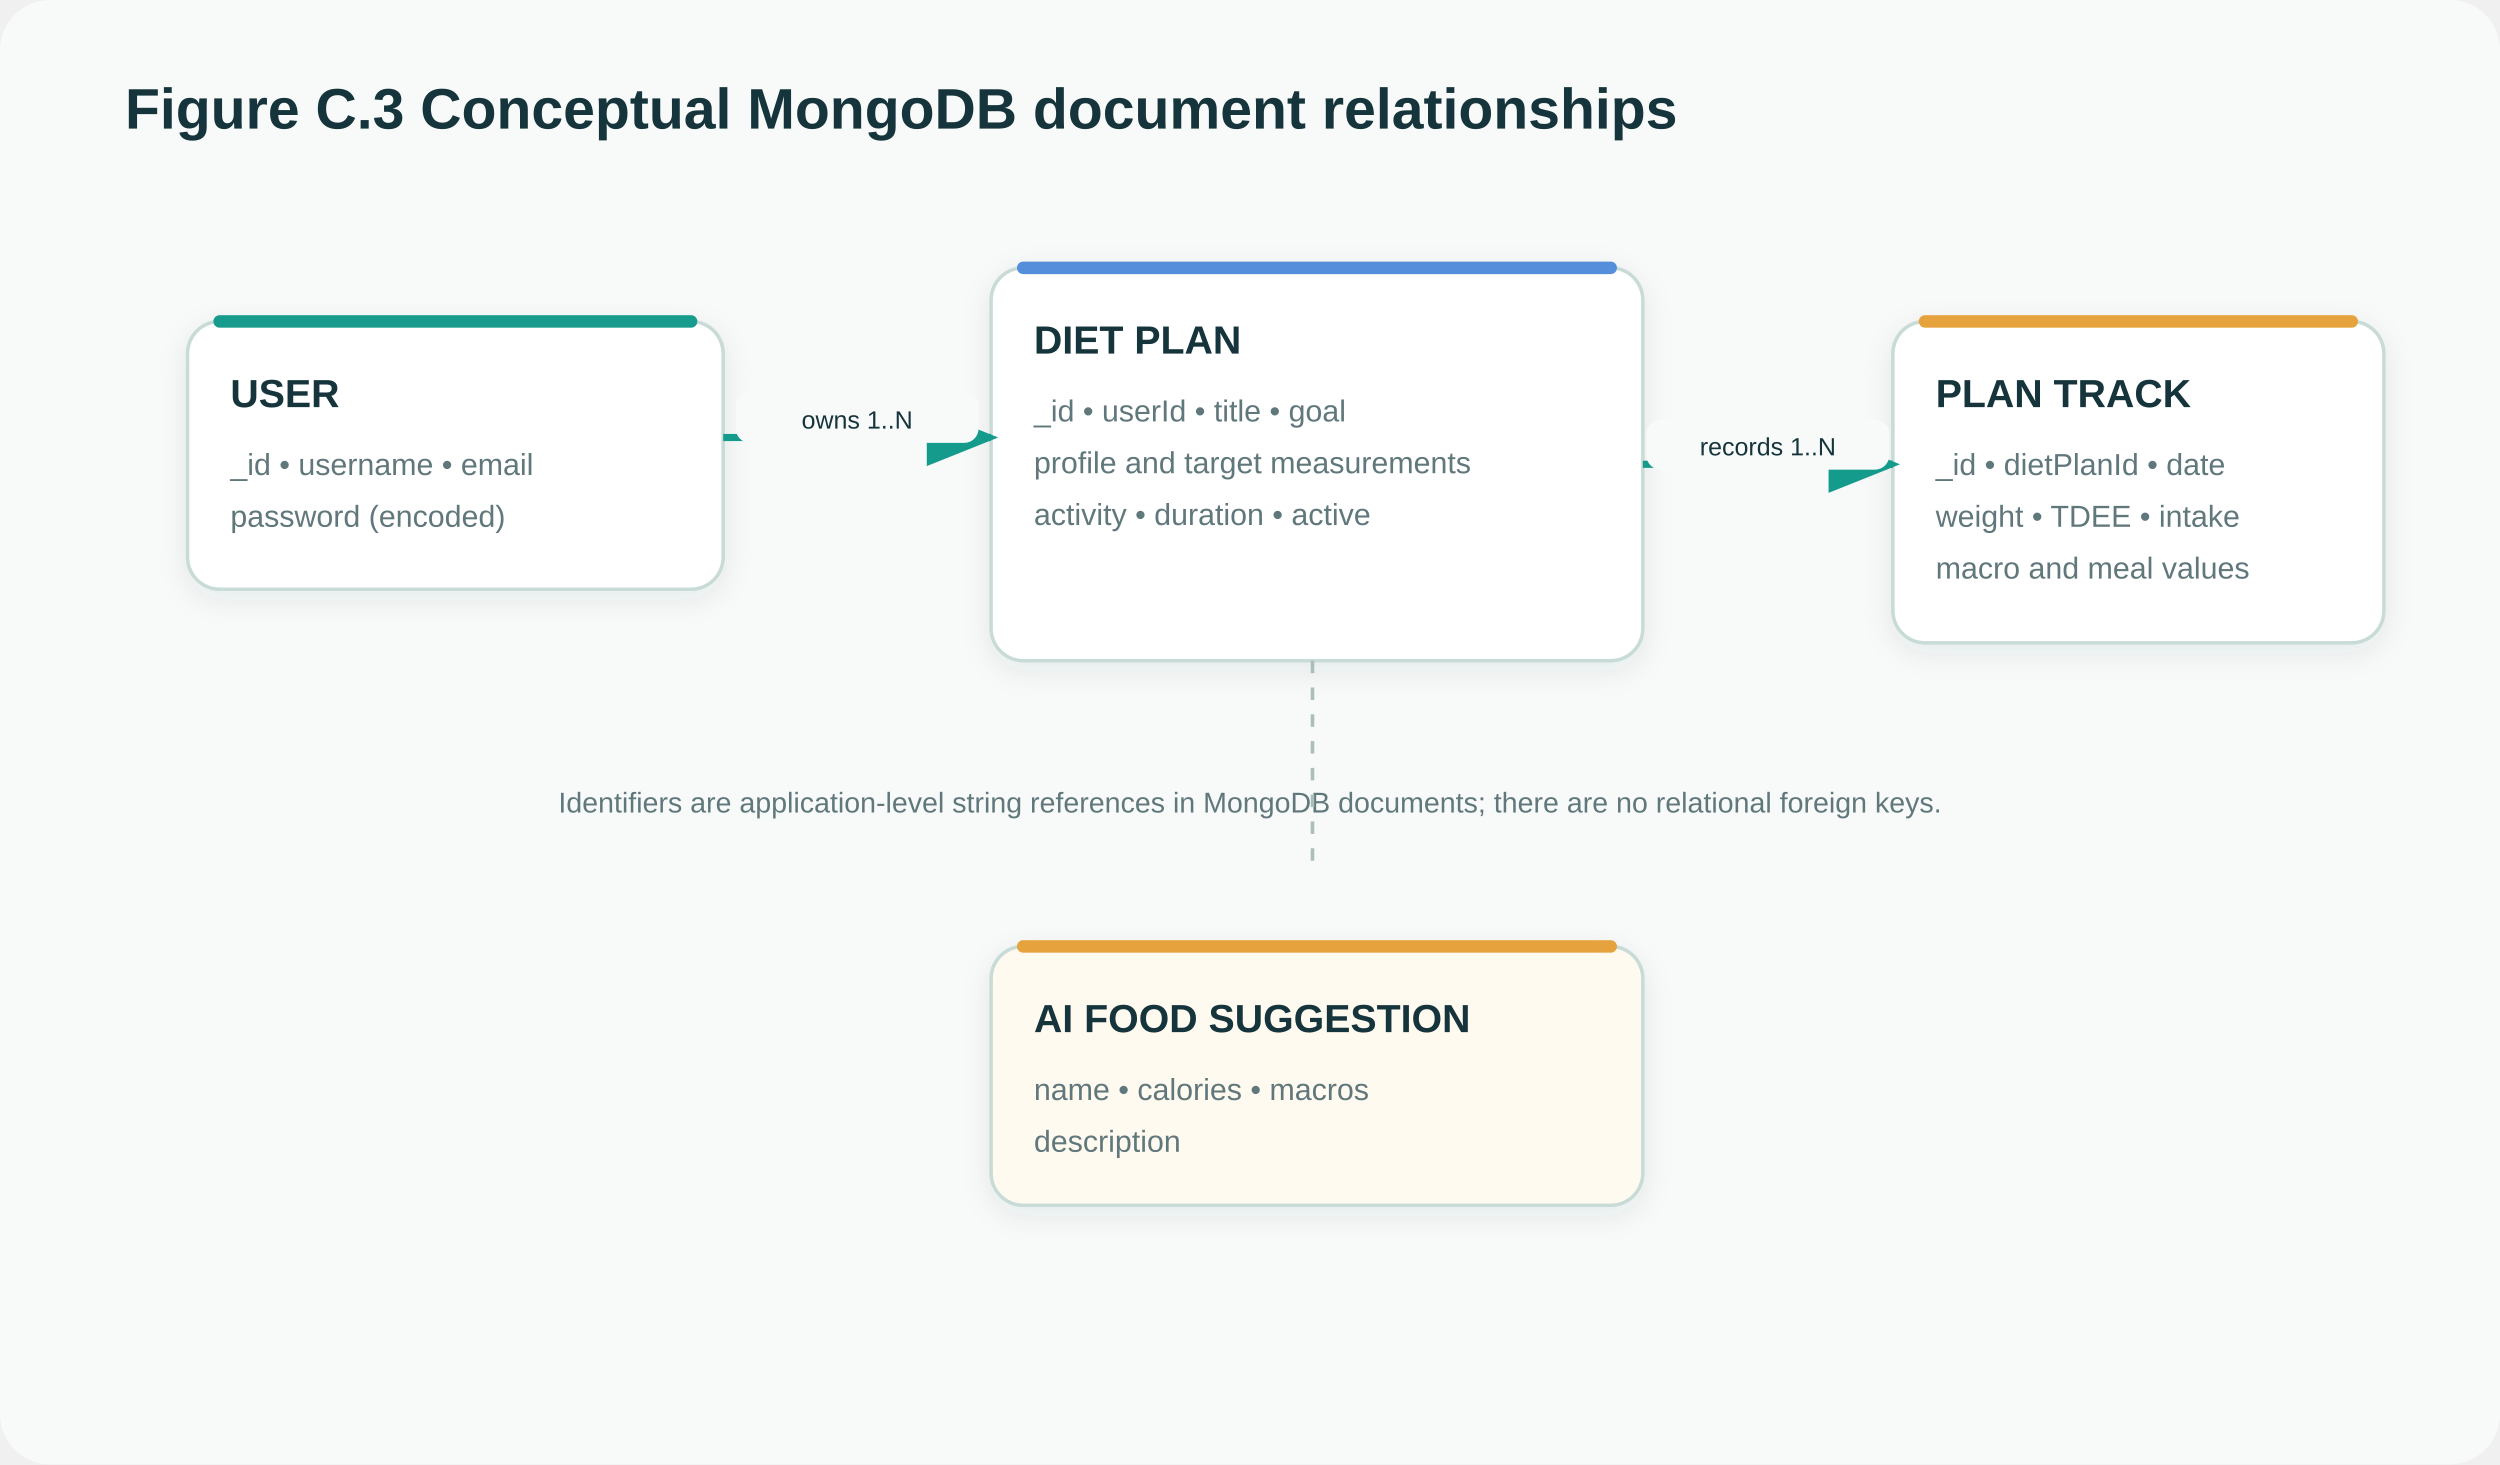
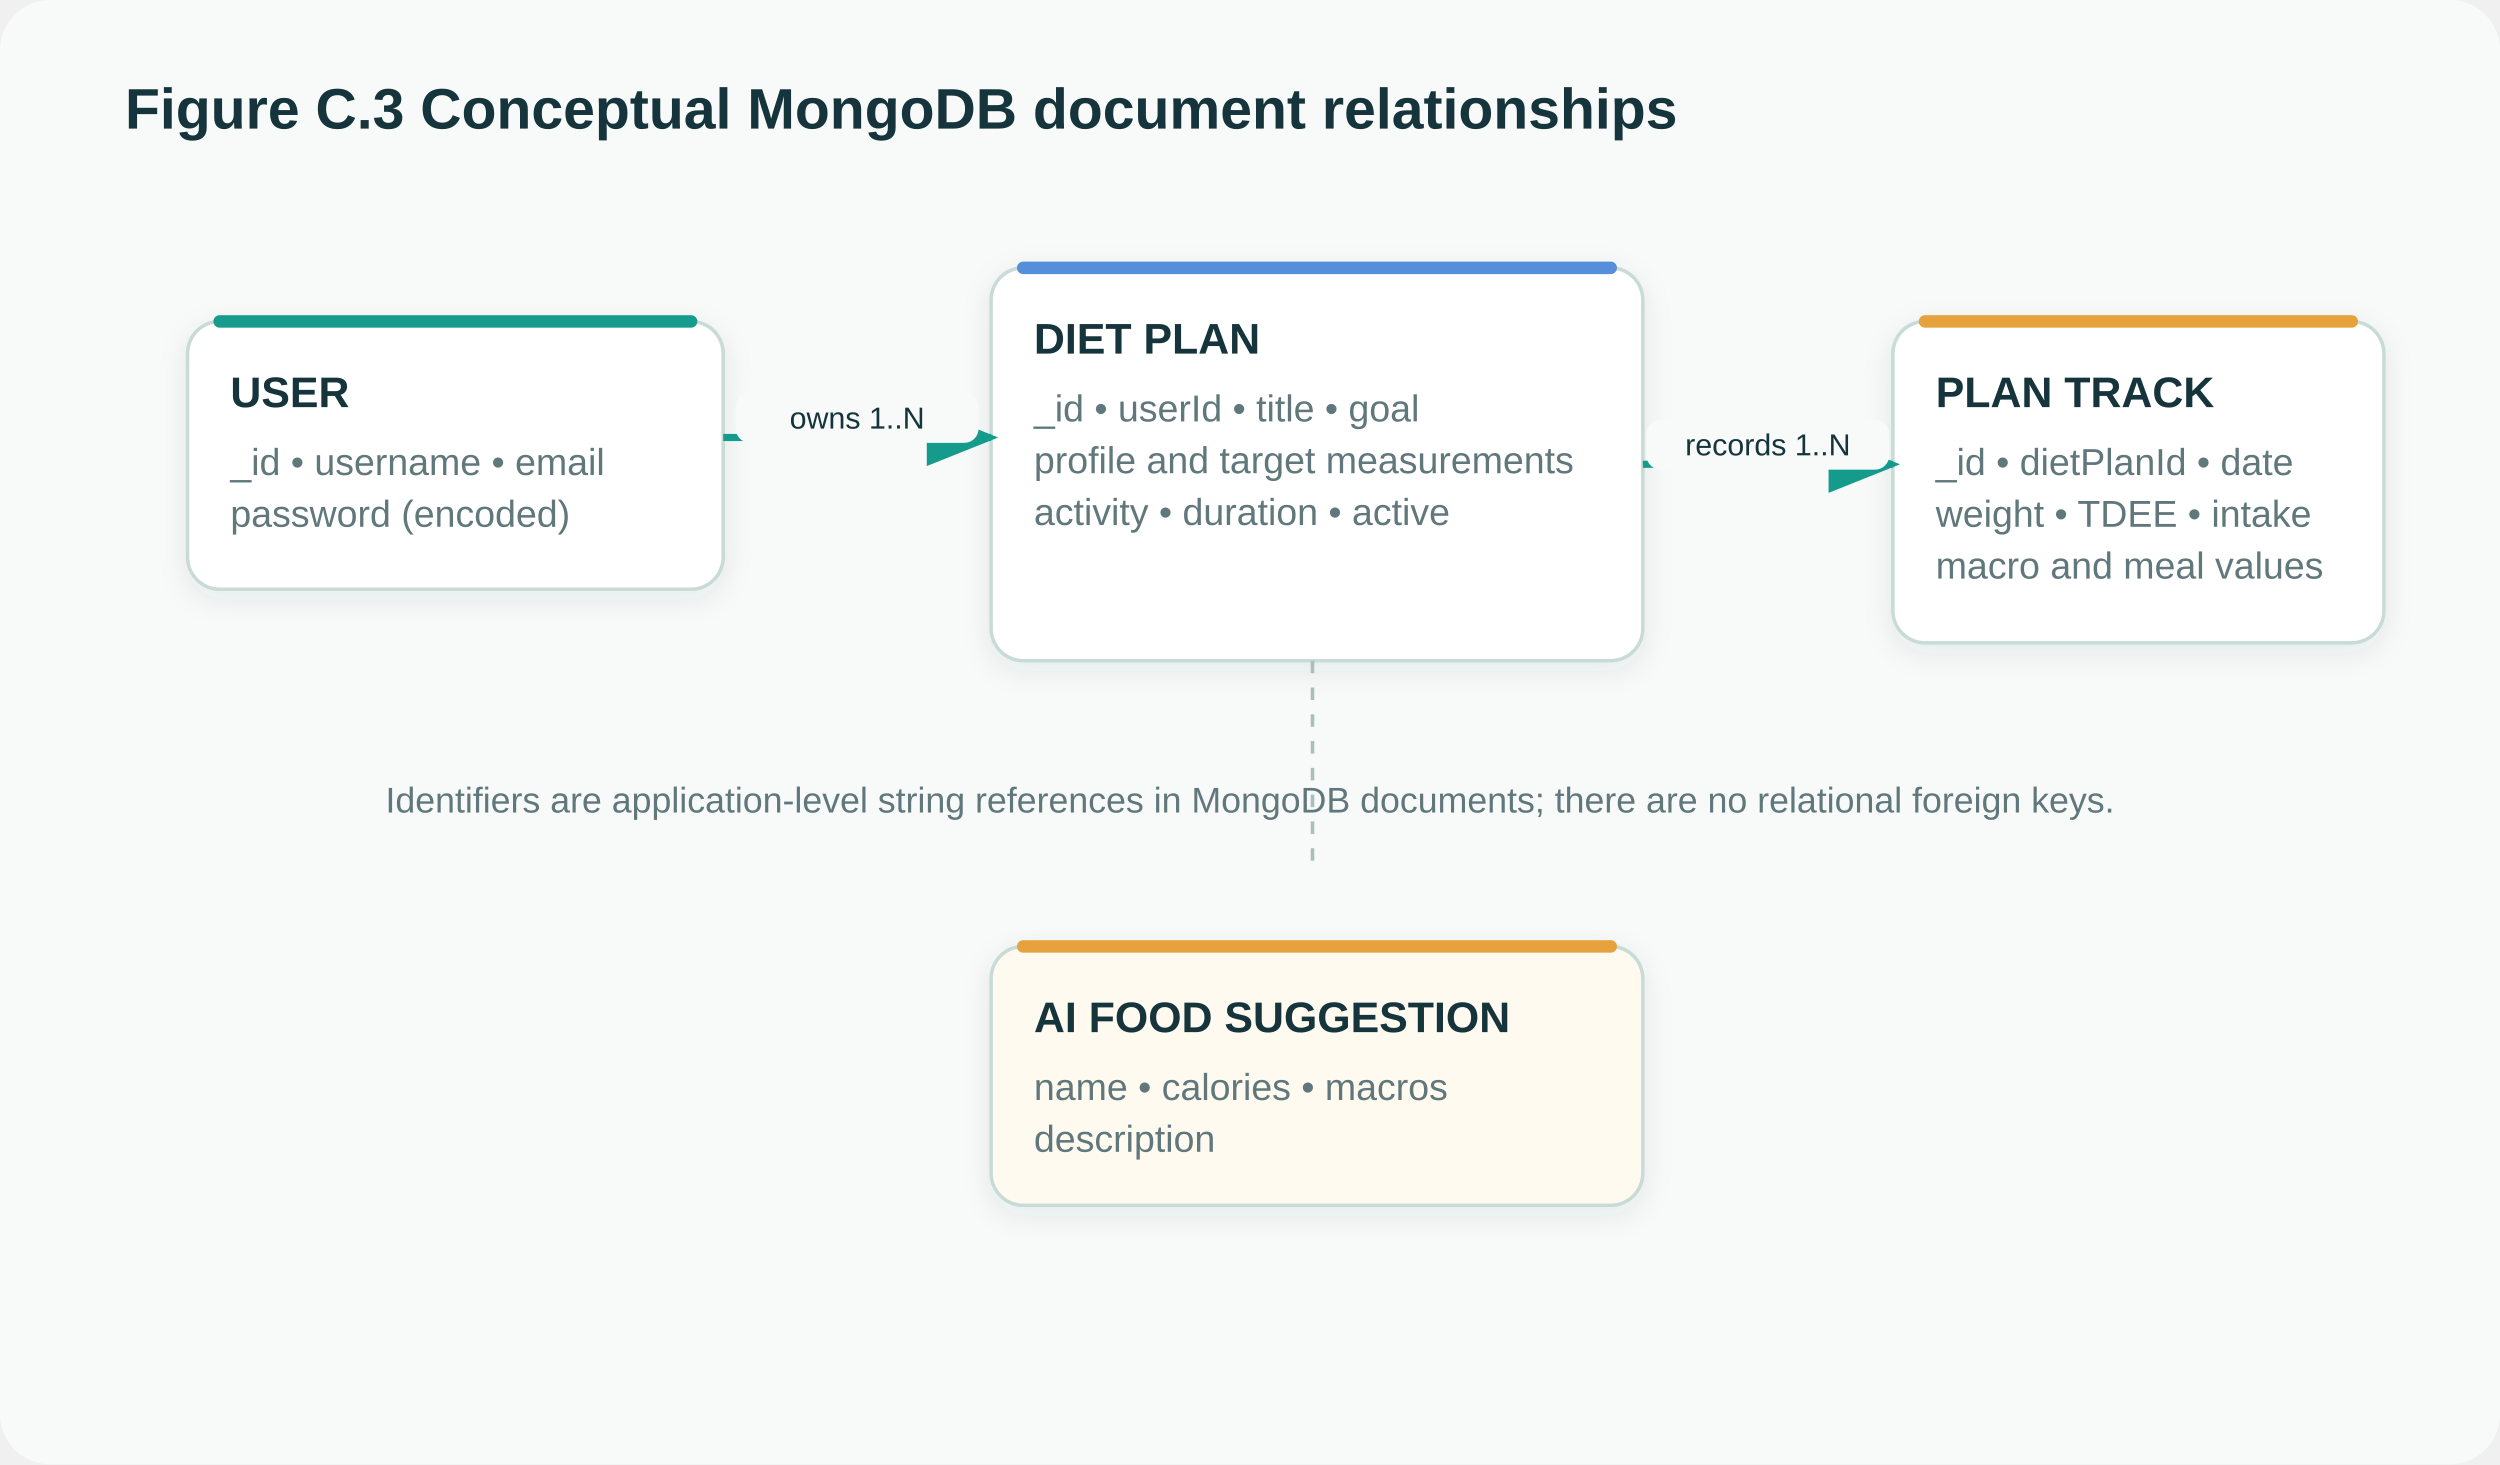
<svg xmlns="http://www.w3.org/2000/svg" width="1400" height="820" viewBox="0 0 1400 820">
  <defs>
    <marker id="arrow" markerWidth="10" markerHeight="8" refX="9" refY="4" orient="auto">
      <path d="M0,0 L10,4 L0,8 Z" fill="#159b8c" />
    </marker>
    <marker id="arrowGray" markerWidth="10" markerHeight="8" refX="9" refY="4" orient="auto">
      <path d="M0,0 L10,4 L0,8 Z" fill="#60777b" />
    </marker>
    <filter id="shadow" x="-10%" y="-10%" width="120%" height="130%">
      <feDropShadow dx="0" dy="5" stdDeviation="8" flood-color="#183c38" flood-opacity=".08" />
    </filter>
  </defs>
  <rect width="100%" height="100%" rx="28" fill="#f7faf9" />
  <text x="70" y="72" font-family="Arial,sans-serif" font-size="32" font-weight="700" fill="#16343b">Figure C.3  Conceptual MongoDB document relationships</text>
  <g filter="url(#shadow)">
    <rect x="105" y="180" width="300" height="150" rx="18" fill="#ffffff" stroke="#c8dbd7" stroke-width="2" />
    <path d="M123,180 h264" stroke="#159b8c" stroke-width="7" stroke-linecap="round" />
  </g>
-   <text x="129" y="228" font-family="Arial,sans-serif" font-size="22" font-weight="700" fill="#16343b">USER</text>
-   <text x="129" y="266" font-family="Arial,sans-serif" font-size="17" fill="#60777b">_id • username • email</text>
-   <text x="129" y="295" font-family="Arial,sans-serif" font-size="17" fill="#60777b">password (encoded)</text>
+   <text x="129" y="228" font-family="Arial,sans-serif" font-size="24" font-weight="700" fill="#16343b">USER</text>
+   <text x="129" y="266" font-family="Arial,sans-serif" font-size="21" fill="#60777b">_id • username • email</text>
+   <text x="129" y="295" font-family="Arial,sans-serif" font-size="21" fill="#60777b">password (encoded)</text>
  <g filter="url(#shadow)">
    <rect x="555" y="150" width="365" height="220" rx="18" fill="#ffffff" stroke="#c8dbd7" stroke-width="2" />
    <path d="M573,150 h329" stroke="#558edb" stroke-width="7" stroke-linecap="round" />
  </g>
-   <text x="579" y="198" font-family="Arial,sans-serif" font-size="22" font-weight="700" fill="#16343b">DIET PLAN</text>
-   <text x="579" y="236" font-family="Arial,sans-serif" font-size="17" fill="#60777b">_id • userId • title • goal</text>
-   <text x="579" y="265" font-family="Arial,sans-serif" font-size="17" fill="#60777b">profile and target measurements</text>
-   <text x="579" y="294" font-family="Arial,sans-serif" font-size="17" fill="#60777b">activity • duration • active</text>
+   <text x="579" y="198" font-family="Arial,sans-serif" font-size="24" font-weight="700" fill="#16343b">DIET PLAN</text>
+   <text x="579" y="236" font-family="Arial,sans-serif" font-size="21" fill="#60777b">_id • userId • title • goal</text>
+   <text x="579" y="265" font-family="Arial,sans-serif" font-size="21" fill="#60777b">profile and target measurements</text>
+   <text x="579" y="294" font-family="Arial,sans-serif" font-size="21" fill="#60777b">activity • duration • active</text>
  <g filter="url(#shadow)">
    <rect x="1060" y="180" width="275" height="180" rx="18" fill="#ffffff" stroke="#c8dbd7" stroke-width="2" />
    <path d="M1078,180 h239" stroke="#e6a23c" stroke-width="7" stroke-linecap="round" />
  </g>
-   <text x="1084" y="228" font-family="Arial,sans-serif" font-size="22" font-weight="700" fill="#16343b">PLAN TRACK</text>
-   <text x="1084" y="266" font-family="Arial,sans-serif" font-size="17" fill="#60777b">_id • dietPlanId • date</text>
-   <text x="1084" y="295" font-family="Arial,sans-serif" font-size="17" fill="#60777b">weight • TDEE • intake</text>
-   <text x="1084" y="324" font-family="Arial,sans-serif" font-size="17" fill="#60777b">macro and meal values</text>
+   <text x="1084" y="228" font-family="Arial,sans-serif" font-size="24" font-weight="700" fill="#16343b">PLAN TRACK</text>
+   <text x="1084" y="266" font-family="Arial,sans-serif" font-size="21" fill="#60777b">_id • dietPlanId • date</text>
+   <text x="1084" y="295" font-family="Arial,sans-serif" font-size="21" fill="#60777b">weight • TDEE • intake</text>
+   <text x="1084" y="324" font-family="Arial,sans-serif" font-size="21" fill="#60777b">macro and meal values</text>
  <g filter="url(#shadow)">
    <rect x="555" y="530" width="365" height="145" rx="18" fill="#fffaf0" stroke="#c8dbd7" stroke-width="2" />
    <path d="M573,530 h329" stroke="#e6a23c" stroke-width="7" stroke-linecap="round" />
  </g>
-   <text x="579" y="578" font-family="Arial,sans-serif" font-size="22" font-weight="700" fill="#16343b">AI FOOD SUGGESTION</text>
-   <text x="579" y="616" font-family="Arial,sans-serif" font-size="17" fill="#60777b">name • calories • macros</text>
-   <text x="579" y="645" font-family="Arial,sans-serif" font-size="17" fill="#60777b">description</text>
+   <text x="579" y="578" font-family="Arial,sans-serif" font-size="24" font-weight="700" fill="#16343b">AI FOOD SUGGESTION</text>
+   <text x="579" y="616" font-family="Arial,sans-serif" font-size="21" fill="#60777b">name • calories • macros</text>
+   <text x="579" y="645" font-family="Arial,sans-serif" font-size="21" fill="#60777b">description</text>
  <path d="M405,245 L555,245" fill="none" stroke="#159b8c" stroke-width="4" marker-end="url(#arrow)" />
  <rect x="412" y="220" width="136" height="28" rx="8" fill="#f7faf9" />
-   <text x="480" y="240" text-anchor="middle" font-family="Arial,sans-serif" font-size="14" fill="#16343b">owns 1..N</text>
+   <text x="480" y="240" text-anchor="middle" font-family="Arial,sans-serif" font-size="17" fill="#16343b">owns 1..N</text>
  <path d="M920,260 L1060,260" fill="none" stroke="#159b8c" stroke-width="4" marker-end="url(#arrow)" />
  <rect x="922" y="235" width="136" height="28" rx="8" fill="#f7faf9" />
-   <text x="990" y="255" text-anchor="middle" font-family="Arial,sans-serif" font-size="14" fill="#16343b">records 1..N</text>
-   <text x="700" y="455" text-anchor="middle" font-family="Arial,sans-serif" font-size="16" fill="#60777b">Identifiers are application-level string references in MongoDB documents; there are no relational foreign keys.</text>
+   <text x="990" y="255" text-anchor="middle" font-family="Arial,sans-serif" font-size="17" fill="#16343b">records 1..N</text>
+   <text x="700" y="455" text-anchor="middle" font-family="Arial,sans-serif" font-size="20" fill="#60777b">Identifiers are application-level string references in MongoDB documents; there are no relational foreign keys.</text>
  <path d="M735,370 V490" stroke="#aabfba" stroke-width="2" stroke-dasharray="7 8" />
</svg>
